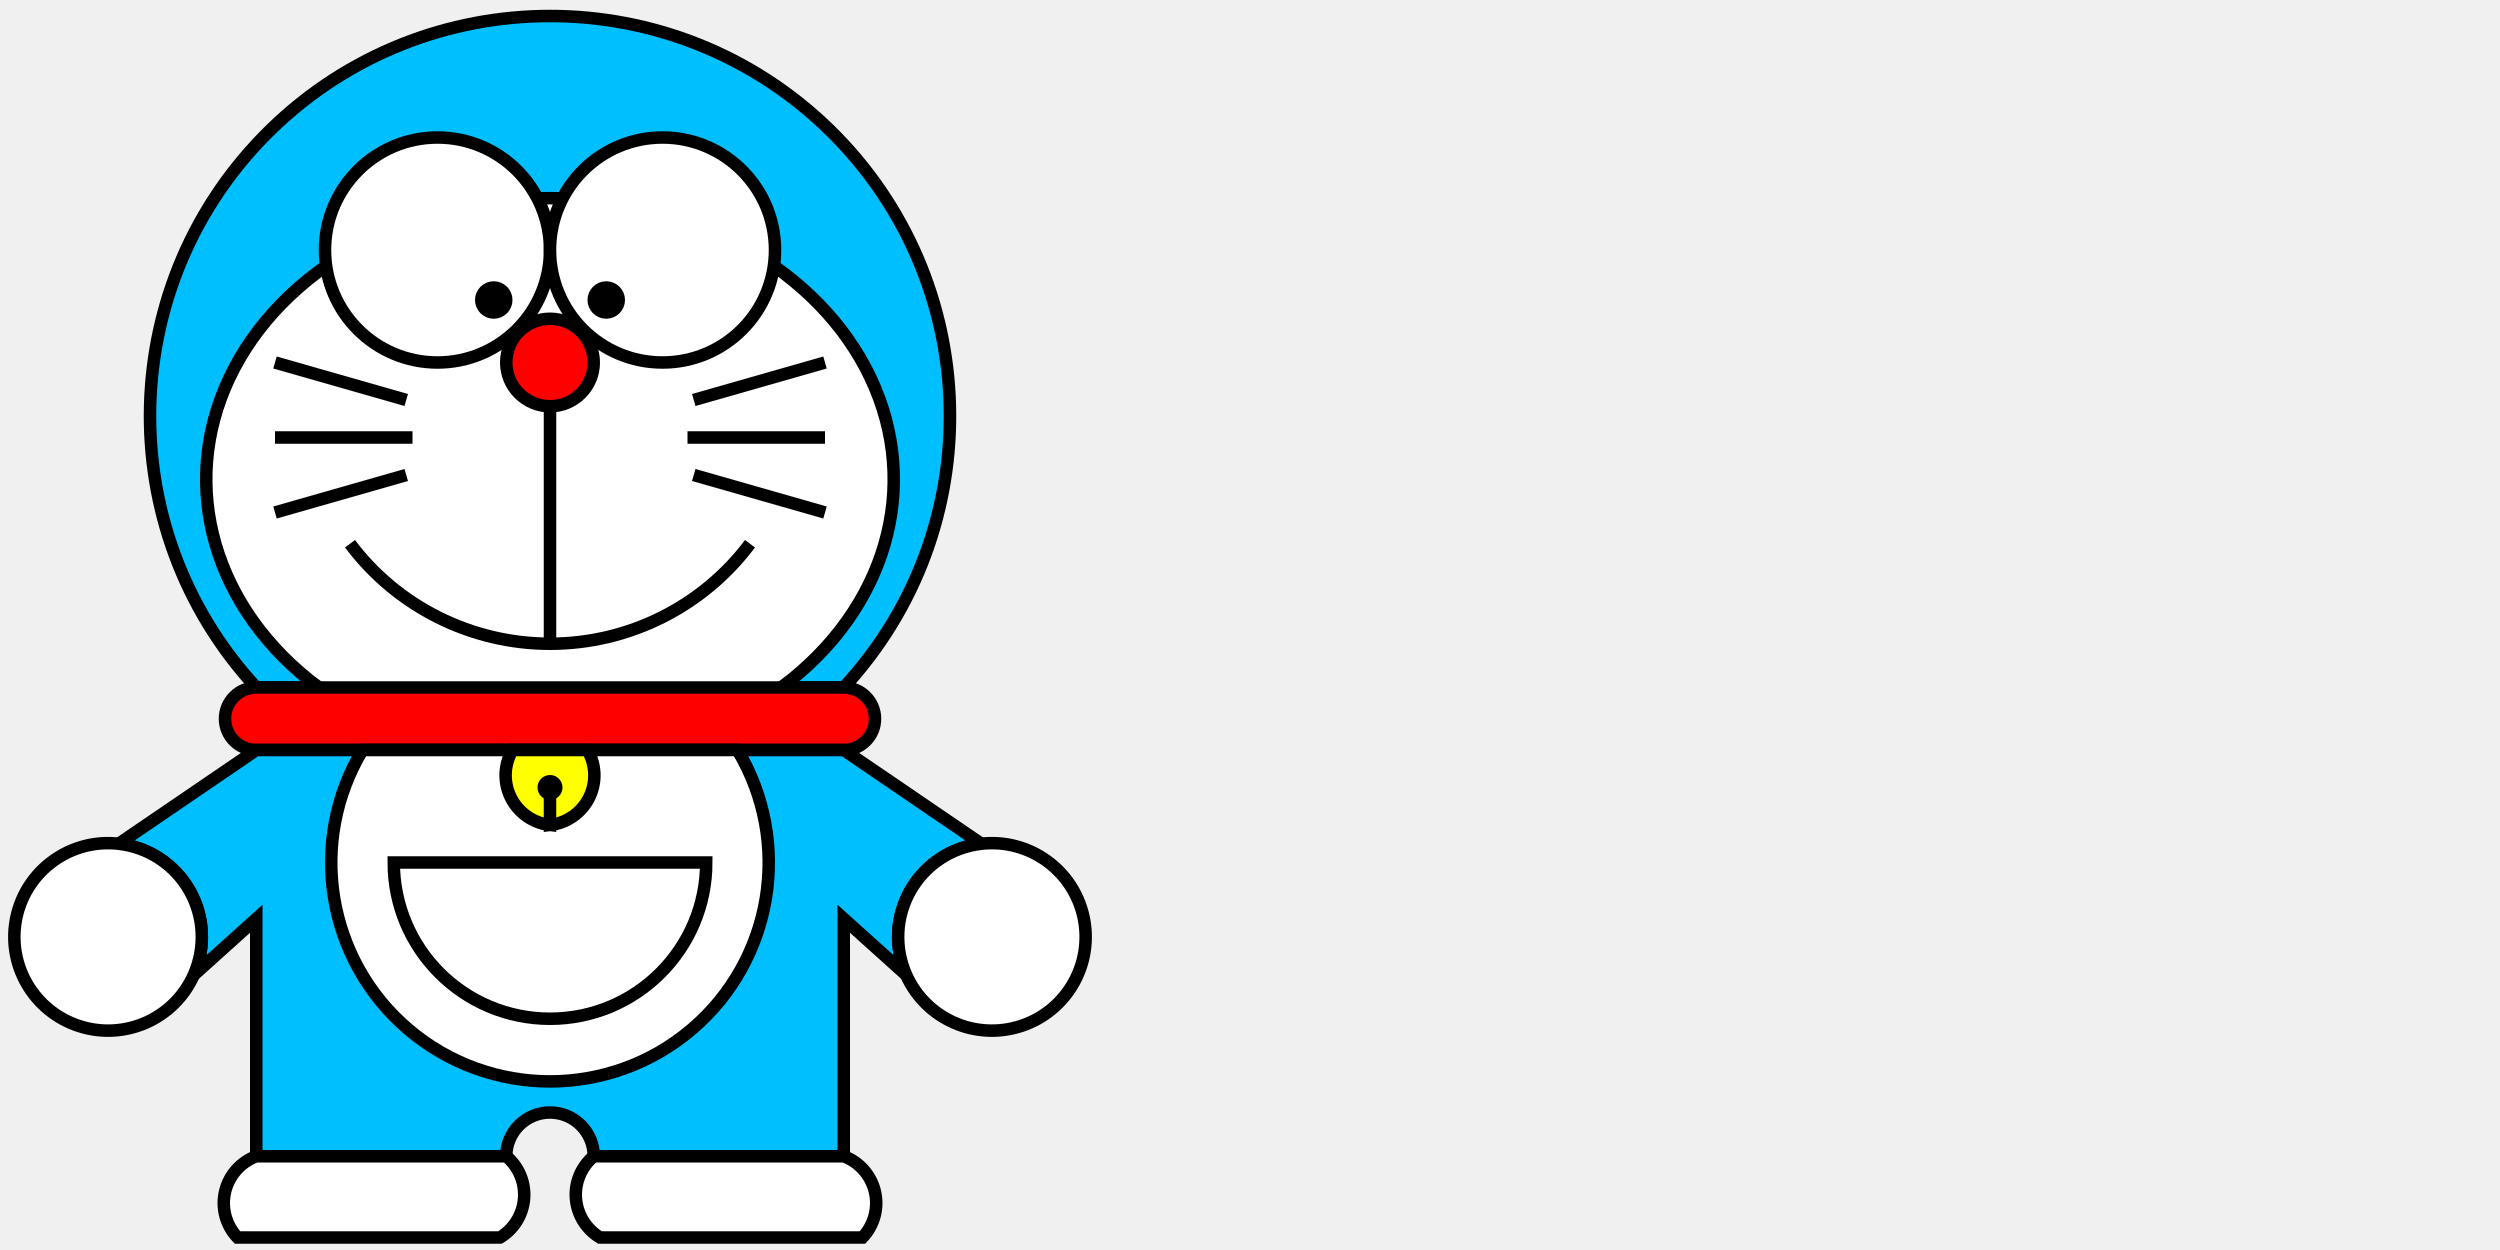
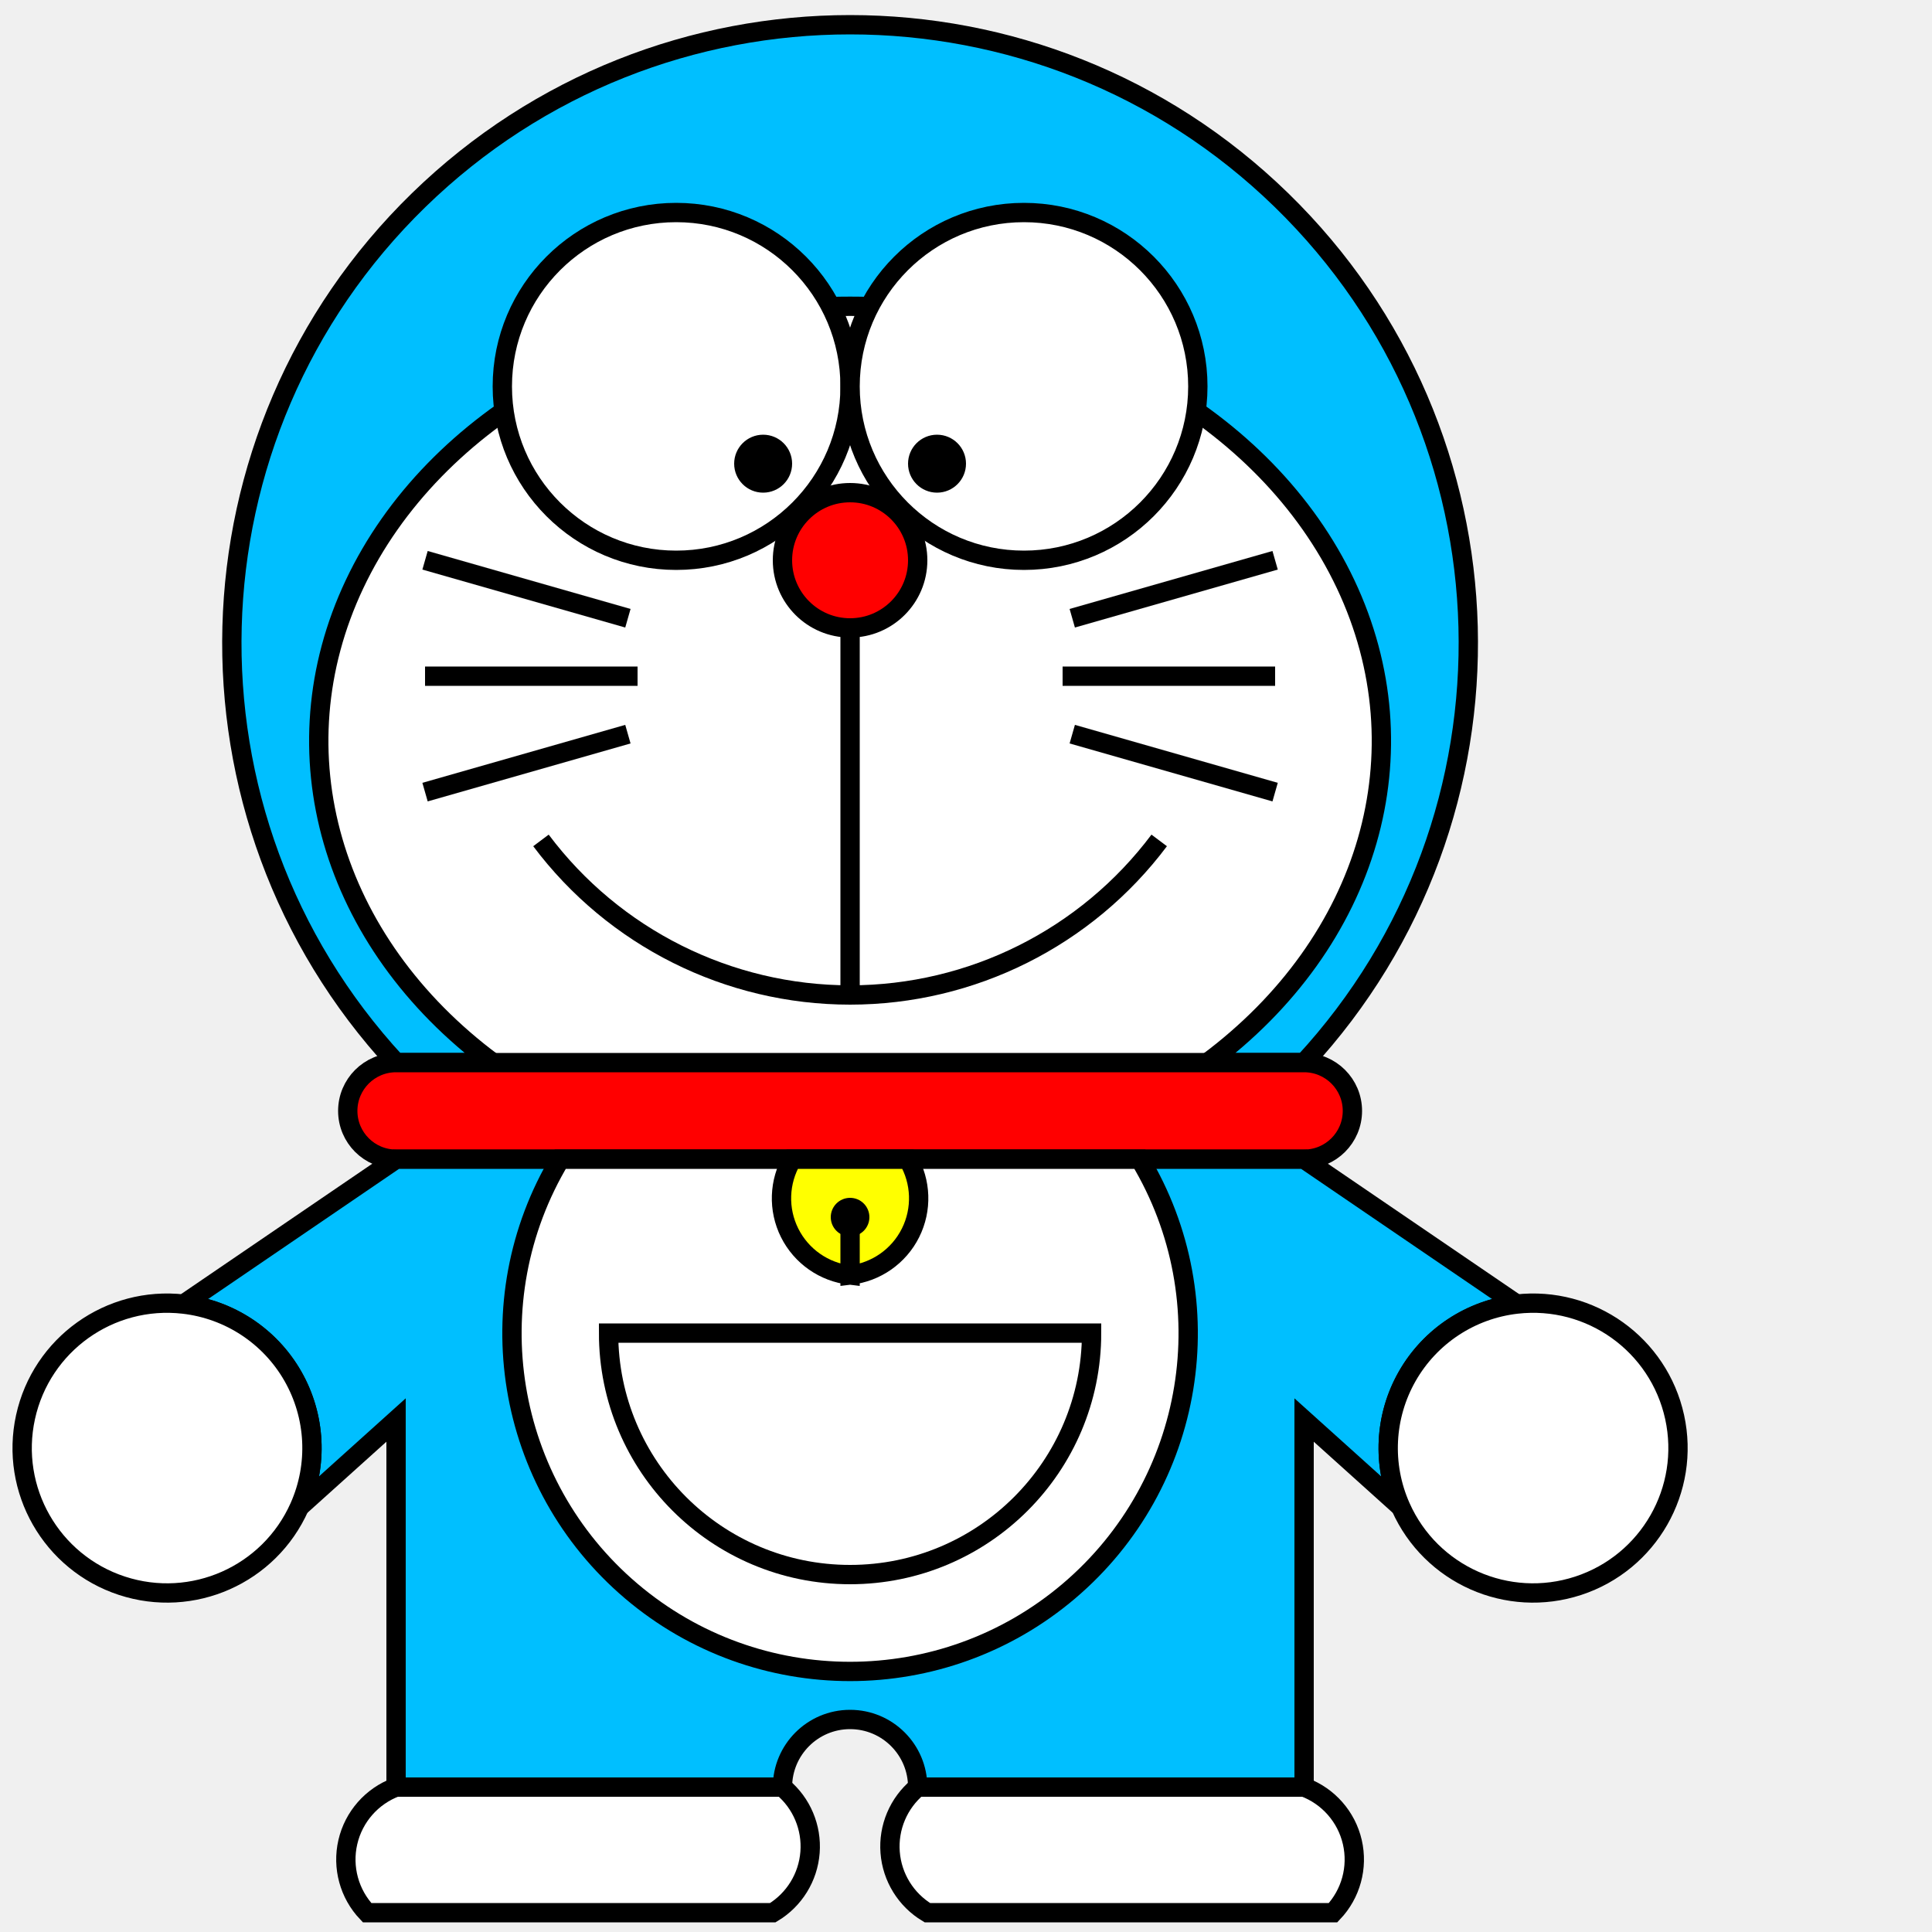
- <svg xmlns="http://www.w3.org/2000/svg" version="1.1" width="400" height="200">
+ <svg xmlns="http://www.w3.org/2000/svg" version="1.1" width="200" height="200">
  <g transform="translate(88,58)">
    <path id="face" d="M -37 52 A 55 45 0 1 1 37 52 Z" style="fill:white;stroke:none" />
    <path id="head" d="M -37 52 A 55 45 0 1 1 37 52                        L 47 52                        A 64 64 0 1 0 -47 52                        Z" style="fill:deepskyblue;stroke:black;stroke-width:2" />
    <circle id="nose" r="7" fill="red" stroke="black" stroke-width="2" />
    <ellipse id="lefteye" cx="-18" cy="-18" rx="18" ry="18" fill="white" stroke="black" stroke-width="2" />
    <circle id="lefteye_center" r="2" cx="-9" cy="-10" fill="black" stroke="black" stroke-width="2" />
    <ellipse id="righteye" cx="18" cy="-18" rx="18" ry="18" fill="white" stroke="black" stroke-width="2" />
    <circle id="righteye_center" r="2" cx="9" cy="-10" fill="black" stroke="black" stroke-width="2" />
    <line id="mouth_top_vert" x1="0" y1="7" x2="0" y2="45" stroke="black" stroke-width="2" />
    <path id="mouth" d="M -32,29 A 40 40 0 0 0 32 29" style="fill:none;stroke:black;stroke-width:2" />
    <path id="moustache_left_top" d="M -44 24 l 21 -6" style="stroke:black;stroke-width:2;fill:none" />
    <path id="moustache_left_mid" d="M -44 12 l 22 0" style="stroke:black;stroke-width:2;fill:none" />
    <path id="moustache_left_btm" d="M -44  0 l 21 6" style="stroke:black;stroke-width:2;fill:none" />
    <path id="moustache_right_top" d="M 44 24 l -21 -6" style="stroke:black;stroke-width:2;fill:none" />
    <path id="moustache_right_mid" d="M 44 12 l -22 0" style="stroke:black;stroke-width:2;fill:none" />
    <path id="moustache_right_btm" d="M 44  0 l -21 6" style="stroke:black;stroke-width:2;fill:none" />
    <path id="head_body_separator" d="M 47 52                                       A 2 2 0 1 1 47 62                                       L -47 62                                       A 2 2 0 0 1 -47 52                                       Z" style="fill:red;stroke:black;stroke-width:2" />
    <path id="body_outline" d="M -47 62 L -69 77 A 15 15 1 0 1 -57 98 L -47 89 L -47 127 L -7 127                                A 2 2 0 1 1 7 127 L 47 127 L 47 89 L 57 98 A 15 15 1 0 1 69 77 L 47 62 Z" style="fill:deepskyblue;stroke:black;stroke-width:2" />
    <path id="body_outline" d="M -30 62 A 35 35 1 1 0 30 62 Z" style="fill:white;stroke:black;stroke-width:2" />
    <path id="pocket" d="M -25 80 A 25 25 1 0 0 25 80 Z" style="fill:none;stroke:black;stroke-width:2" />
    <g id="ring">
      <path id="ring_outline" d="M -6 62 A 8 8 0 0 0 0 74 L 0 68 L 0 74 A 8 8 0 0 0 6 62 Z" style="fill:yellow;stroke:black;stroke-width:2;" />
      <circle id="ring_center" r="2" cx="0" cy="68" style="fill:black;stroke:none" />
    </g>
    <path id="left_hand" d="M -69 77 A 15 15 1 0 1 -57 98 A 15 15 1 1 1 -69 77" style="fill:white;stroke:black;stroke-width:2" />
    <path id="left_foot" d="M -8 140 A 8 8 0 0 0 -7 127 L -47 127 A 8 8 0 0 0 -50 140 Z" style="fill:white;stroke:black;stroke-width:2" />
    <path id="right_hand" d="M 69 77 A 15 15 1 0 0 57 98 A 15 15 1 1 0 69 77" style="fill:white;stroke:black;stroke-width:2" />
    <path id="right_foot" d="M 8 140 A 8 8 0 0 1 7 127 L 47 127 A 8 8 0 0 1 50 140 Z" style="fill:white;stroke:black;stroke-width:2" />
  </g>
</svg>
